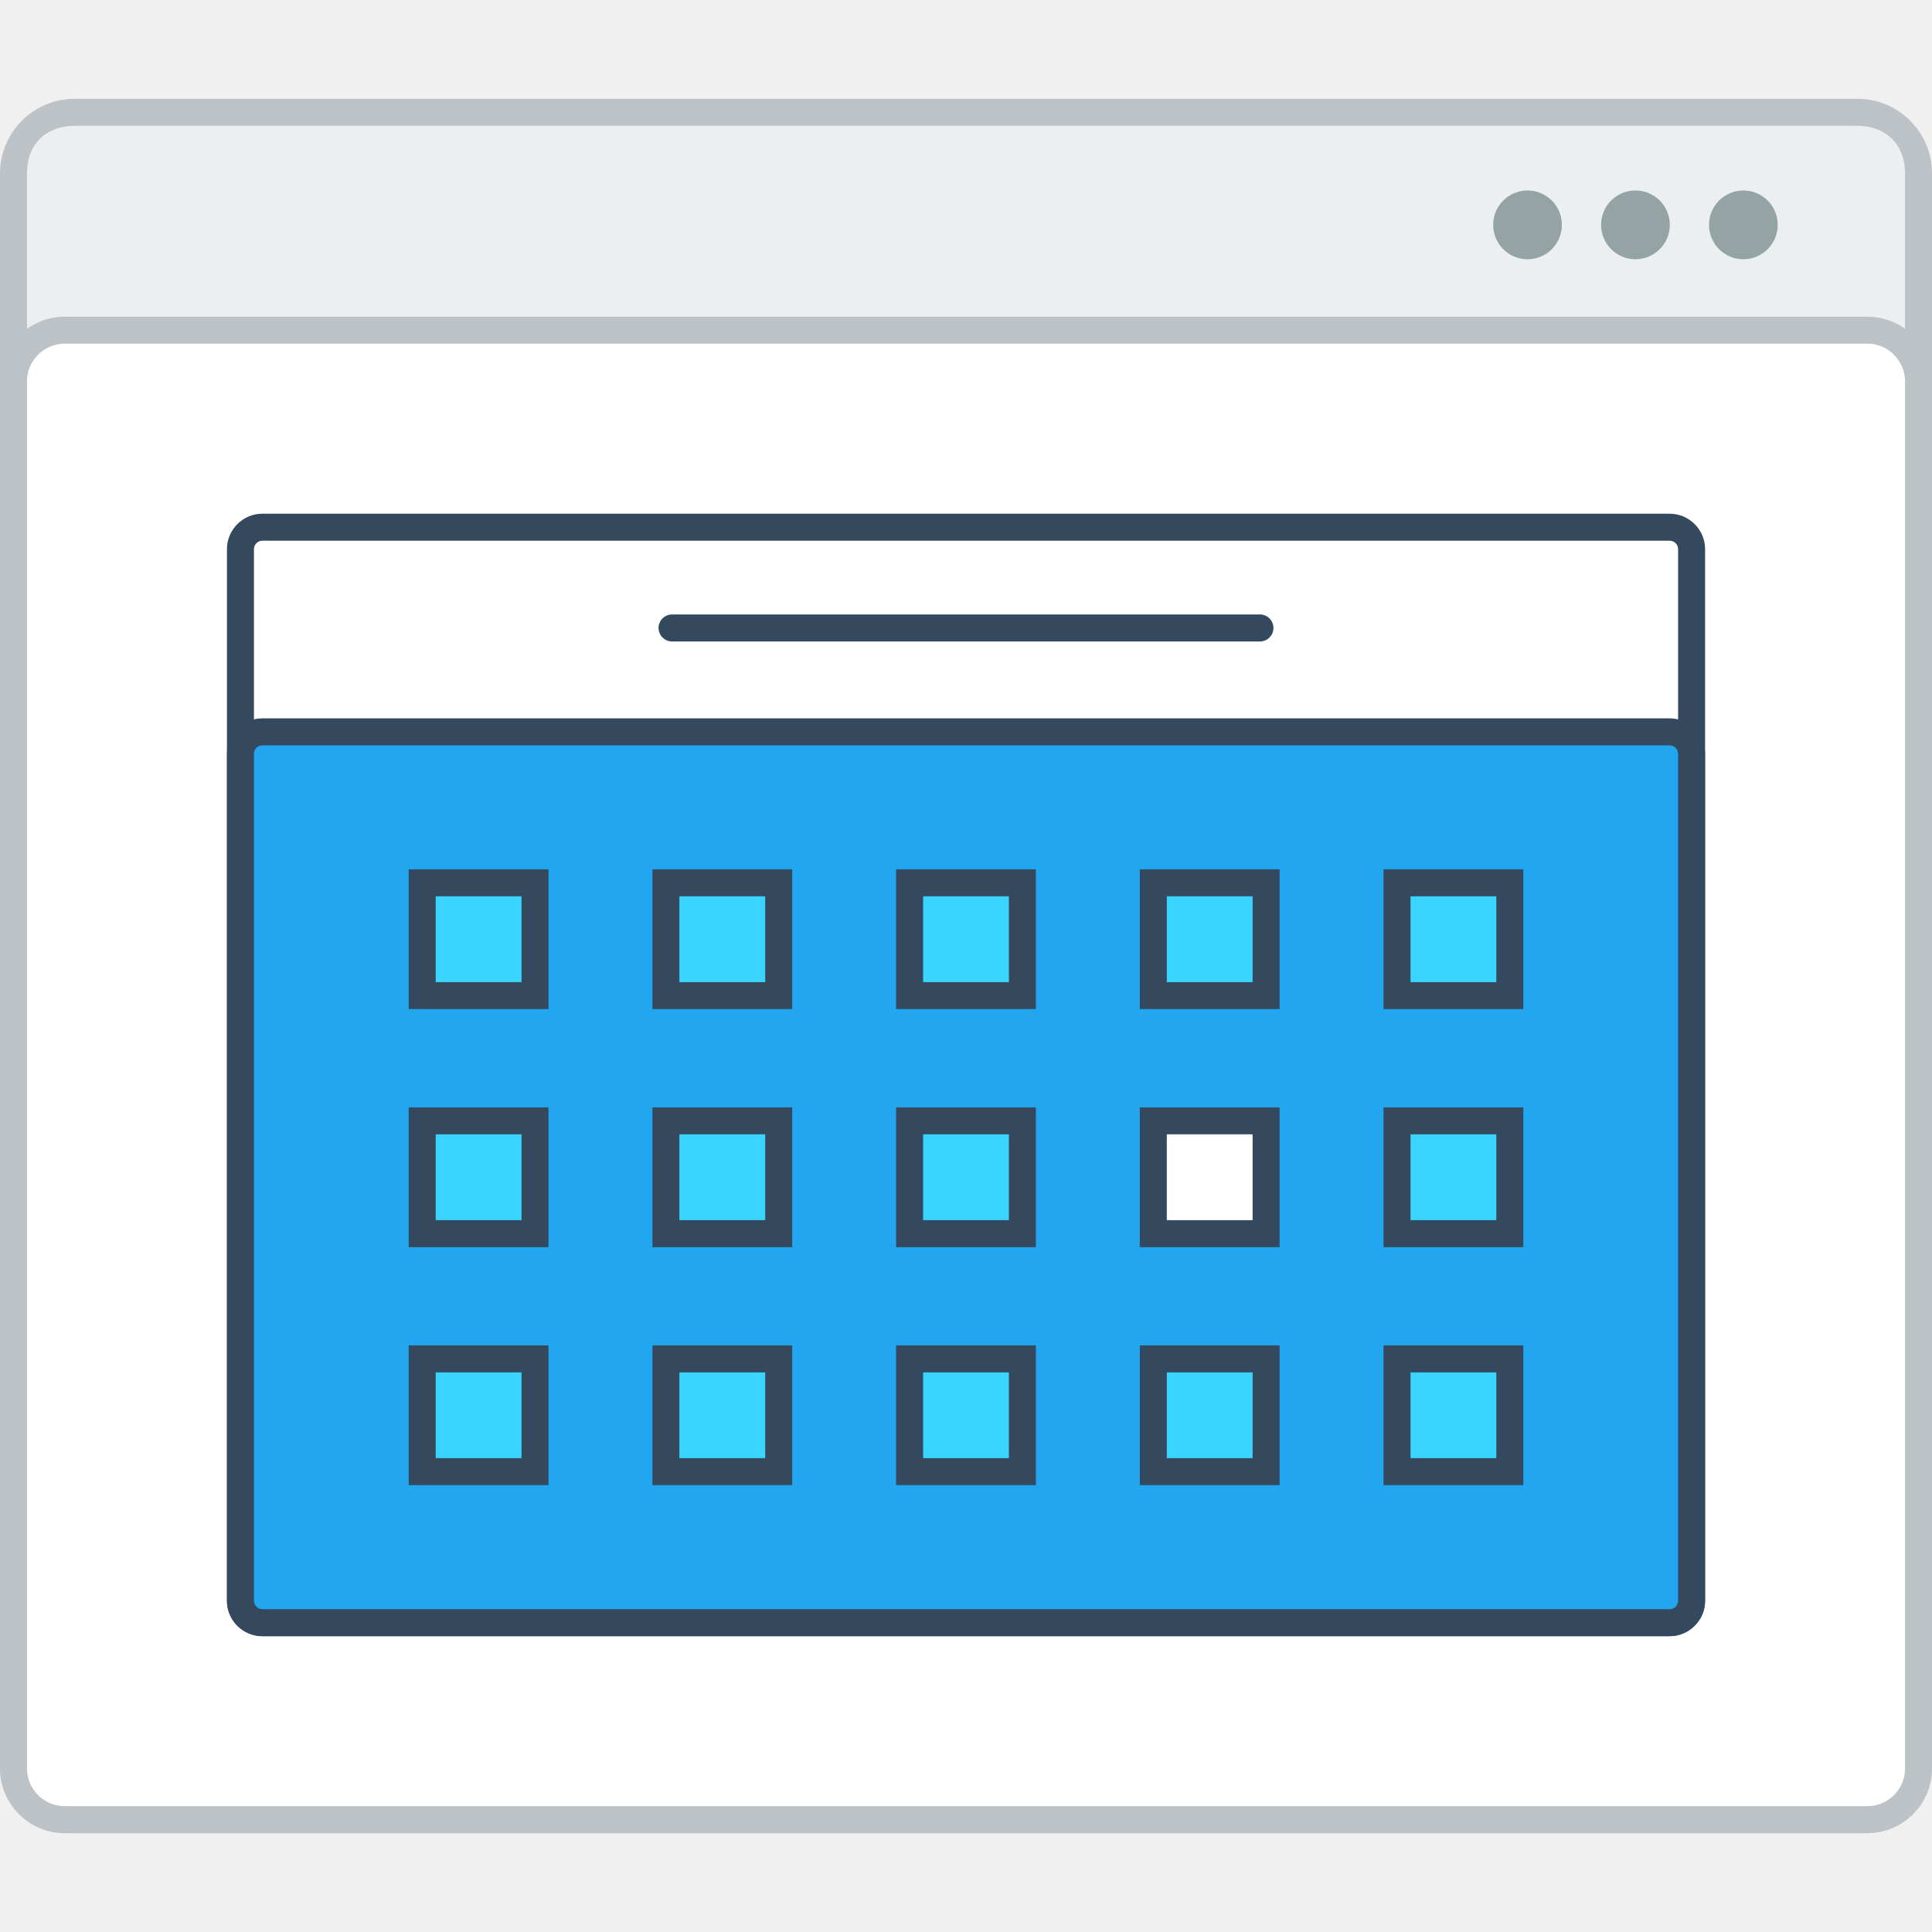
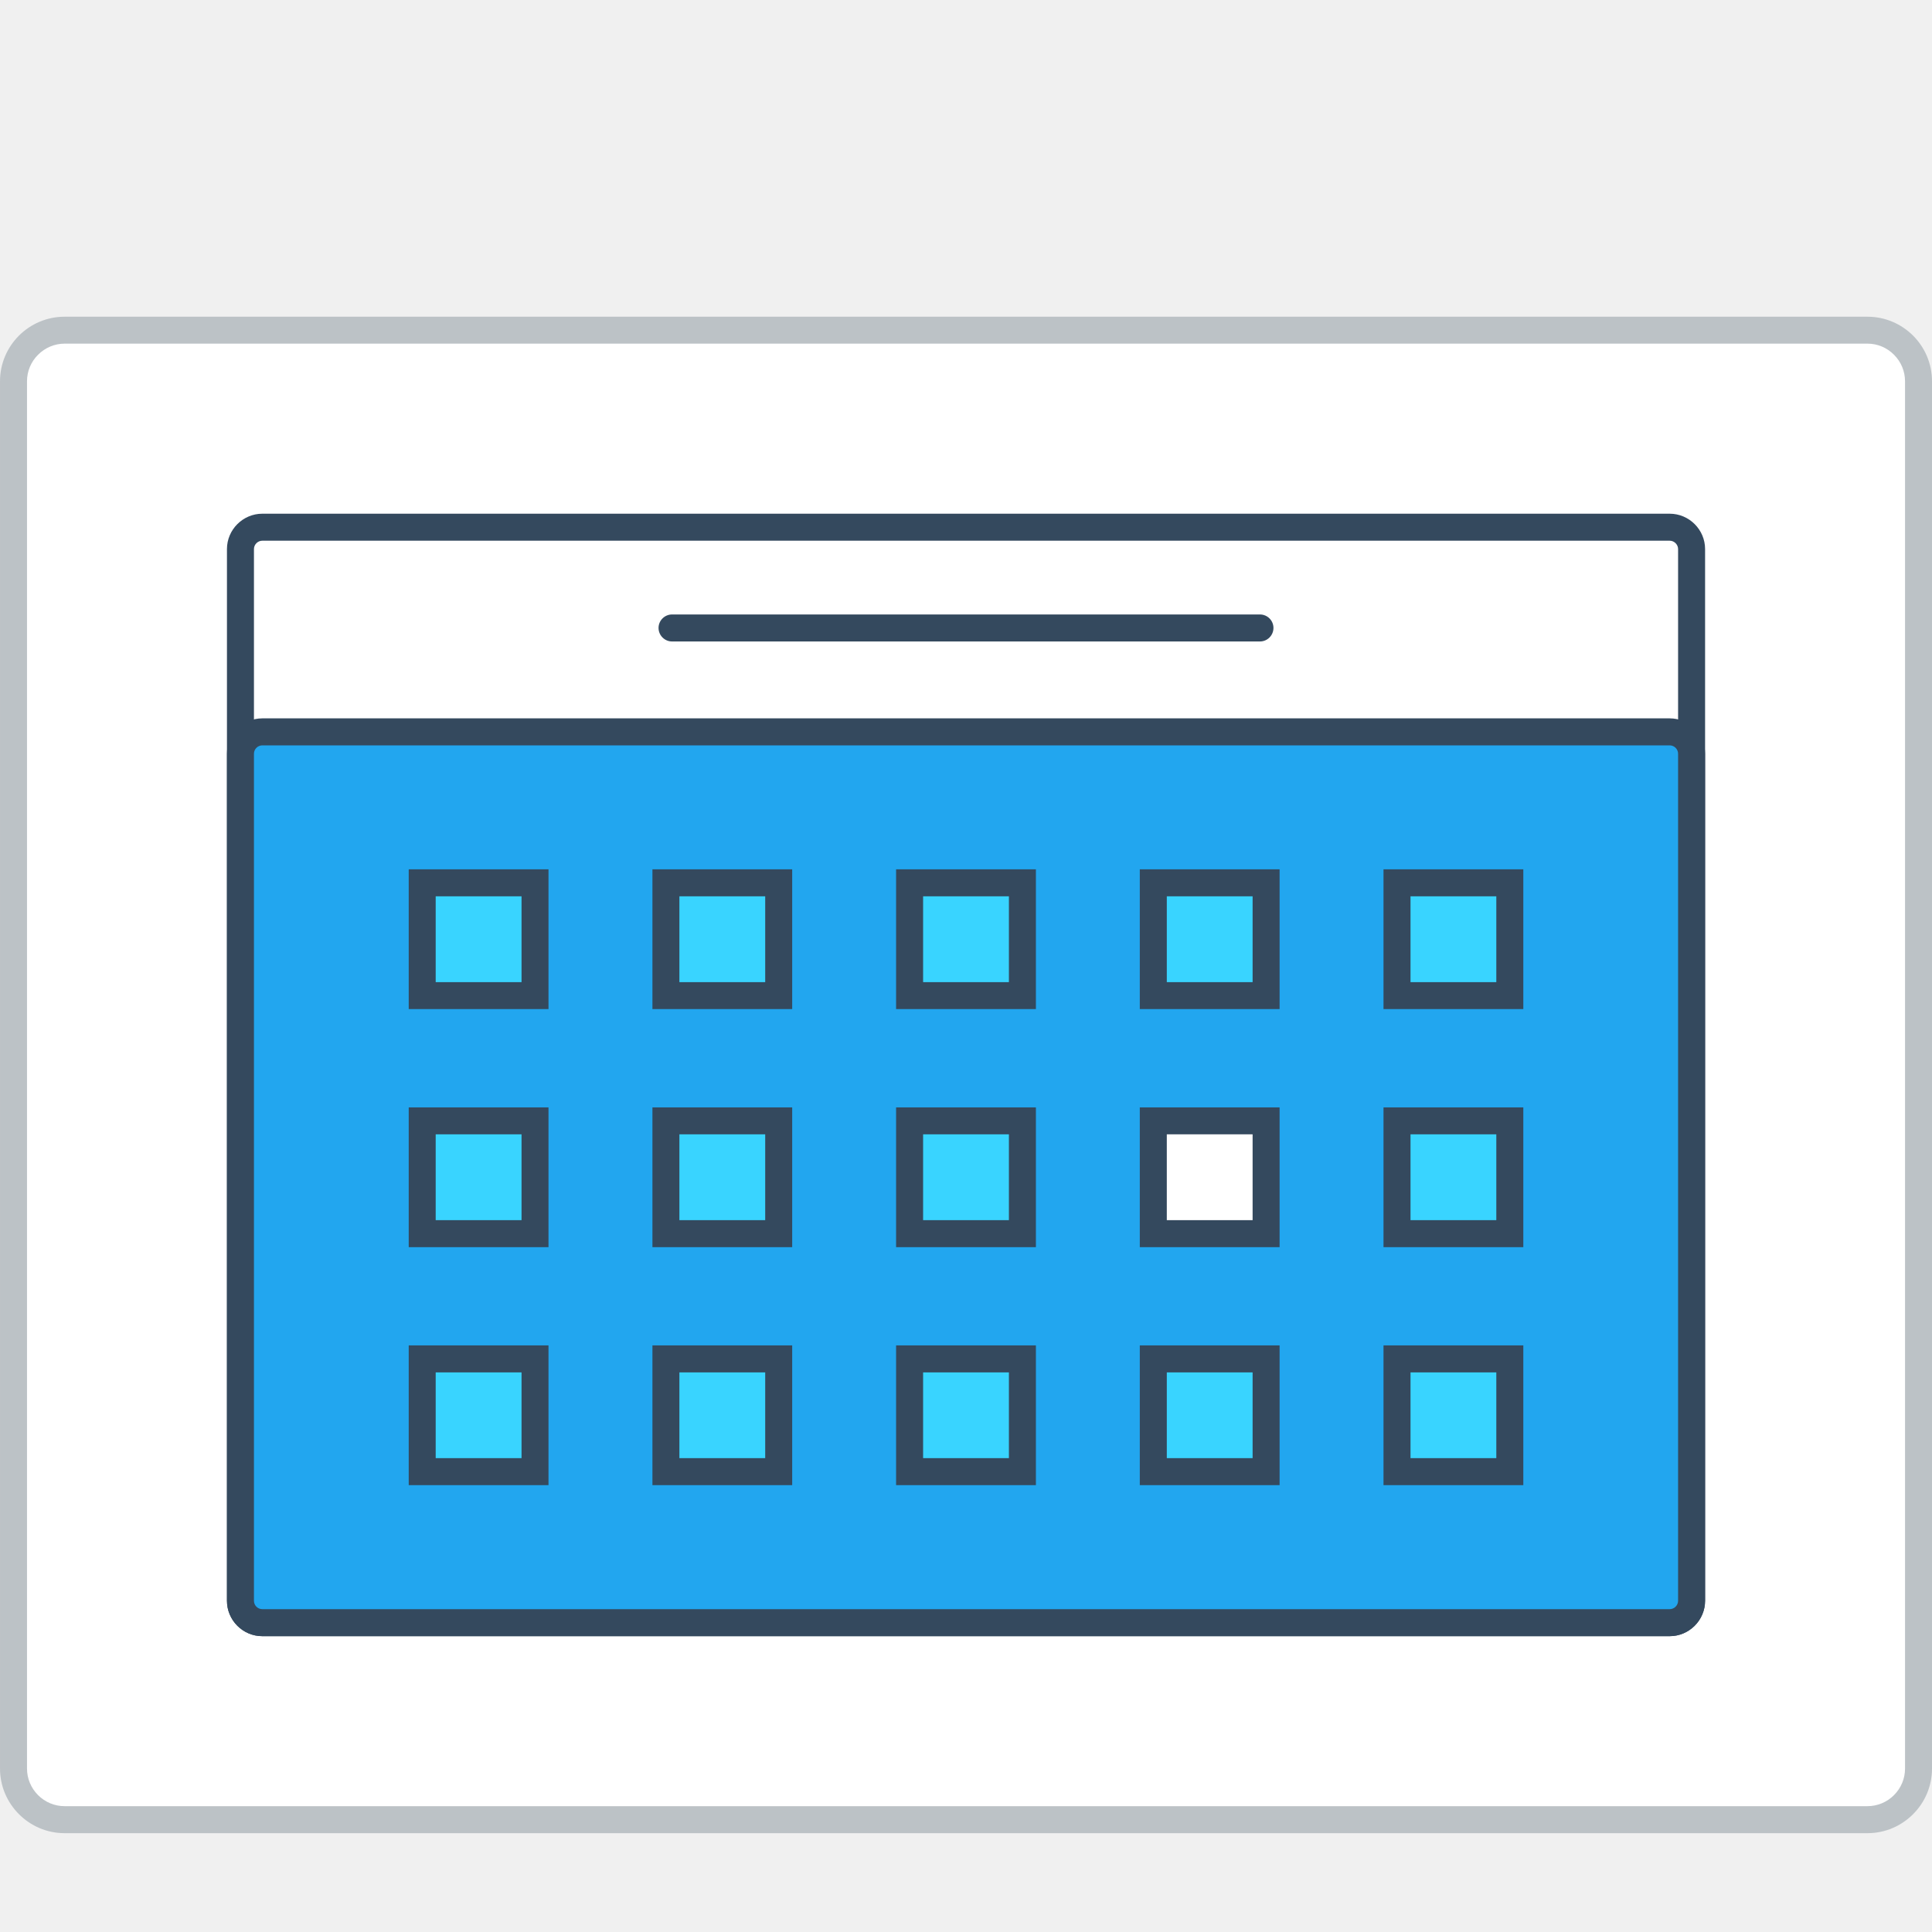
<svg xmlns="http://www.w3.org/2000/svg" version="1.0" id="Layer_1" x="0px" y="0px" width="800px" height="800px" viewBox="192.791 200.414 421.473 378.354" enable-background="new 0 0 800 800" xml:space="preserve">
  <g>
-     <path fill="#BCC2C6" d="M209.022,200.414h389.021c4.463,0,8.527,1.836,11.467,4.773v0.017c2.935,2.937,4.754,6.993,4.754,11.449   v345.873c0,4.456-1.819,8.512-4.754,11.449v0.017c-2.939,2.938-7.004,4.774-11.467,4.774H209.022   c-4.473,0-8.528-1.837-11.467-4.774v-0.017c-2.938-2.938-4.764-6.993-4.764-11.449V216.653c0-4.456,1.826-8.512,4.764-11.449   v-0.017C200.494,202.25,204.55,200.414,209.022,200.414" />
-     <path fill="#EBEFF0" d="M608.381,216.653v345.873c0,6.527-4.54,10.349-10.338,10.349H209.022c-5.792,0-10.34-3.723-10.34-10.349   V216.653c0-6.759,4.564-10.347,10.34-10.347h389.021C603.832,206.307,608.381,210.028,608.381,216.653" />
    <path fill="#BCC2C6" d="M206.877,247.947h393.309c3.882,0,7.402,1.585,9.947,4.123c2.555,2.553,4.131,6.075,4.131,9.964v302.646   c0,3.873-1.576,7.395-4.131,9.948c-2.545,2.553-6.065,4.14-9.947,4.14H206.877c-3.881,0-7.402-1.587-9.947-4.14   c-2.555-2.554-4.138-6.075-4.138-9.948V262.033c0-3.889,1.583-7.411,4.138-9.964C199.475,249.532,202.996,247.947,206.877,247.947" />
    <path fill-rule="evenodd" clip-rule="evenodd" fill="#FFFFFF" d="M206.877,253.822c-2.178,0-4.246,0.884-5.783,2.42   c-1.545,1.535-2.411,3.605-2.411,5.792v302.646c0,2.171,0.866,4.24,2.411,5.792c1.537,1.536,3.605,2.404,5.783,2.404h393.309   c2.178,0,4.249-0.868,5.784-2.404c1.544-1.552,2.411-3.604,2.411-5.792V262.033c0-2.187-0.867-4.256-2.411-5.792   c-1.535-1.553-3.606-2.42-5.784-2.42H206.877z" />
-     <path fill-rule="evenodd" clip-rule="evenodd" fill="#94A4A5" d="M549.567,220.409c4.147,0,7.501,3.354,7.501,7.494   c0,4.139-3.354,7.51-7.501,7.51c-4.14,0-7.495-3.372-7.495-7.51C542.072,223.763,545.428,220.409,549.567,220.409 M573.116,220.409   c4.138,0,7.492,3.354,7.492,7.494c0,4.139-3.354,7.51-7.492,7.51c-4.147,0-7.501-3.372-7.501-7.51   C565.615,223.763,568.977,220.409,573.116,220.409z M526.025,220.409c4.139,0,7.494,3.354,7.494,7.494   c0,4.139-3.355,7.51-7.494,7.51c-4.138,0-7.494-3.372-7.494-7.51C518.531,223.763,521.888,220.409,526.025,220.409z" />
    <path fill-rule="evenodd" clip-rule="evenodd" fill="#34495E" d="M250.012,535.79h307.031c4.248,0,7.719-3.488,7.719-7.728v-229.43   c0-4.238-3.487-7.71-7.719-7.71H250.012c-4.221,0-7.71,3.472-7.71,7.71v229.43C242.302,532.318,245.771,535.79,250.012,535.79" />
    <path fill="#FFFFFF" d="M250.012,529.898h307.031c1.01,0,1.829-0.835,1.829-1.836v-229.43c0-0.984-0.835-1.818-1.829-1.818H250.012   c-0.984,0-1.82,0.818-1.82,1.818v229.43C248.191,529.081,249.012,529.898,250.012,529.898" />
    <path fill-rule="evenodd" clip-rule="evenodd" fill="#34495E" d="M250.012,535.79h307.031c4.248,0,7.719-3.488,7.719-7.728V343.278   c0-4.238-3.479-7.71-7.719-7.71H250.012c-4.23,0-7.71,3.472-7.71,7.71v184.785C242.302,532.318,245.771,535.79,250.012,535.79" />
    <path fill="#22A6EF" d="M250.012,529.898h307.031c1.01,0,1.829-0.835,1.829-1.836V343.278c0-1.001-0.835-1.818-1.829-1.818H250.012   c-0.994,0-1.82,0.817-1.82,1.818v184.785C248.191,529.081,249.012,529.898,250.012,529.898" />
    <path fill-rule="evenodd" clip-rule="evenodd" fill="#34495E" d="M339.401,312.903h128.252c1.628,0,2.947,1.318,2.947,2.938   s-1.319,2.954-2.947,2.954H339.401c-1.618,0-2.946-1.335-2.946-2.954S337.783,312.903,339.401,312.903" />
    <rect x="441.441" y="420.436" fill-rule="evenodd" clip-rule="evenodd" fill="#34495E" width="30.5" height="30.491" />
    <rect x="281.955" y="368.497" fill-rule="evenodd" clip-rule="evenodd" fill="#34495E" width="30.492" height="30.492" />
    <rect x="335.121" y="368.497" fill-rule="evenodd" clip-rule="evenodd" fill="#34495E" width="30.49" height="30.492" />
    <rect x="388.277" y="368.497" fill-rule="evenodd" clip-rule="evenodd" fill="#34495E" width="30.5" height="30.492" />
    <rect x="441.441" y="368.497" fill-rule="evenodd" clip-rule="evenodd" fill="#34495E" width="30.5" height="30.492" />
    <rect x="494.608" y="368.497" fill-rule="evenodd" clip-rule="evenodd" fill="#34495E" width="30.499" height="30.492" />
    <rect x="281.955" y="420.436" fill-rule="evenodd" clip-rule="evenodd" fill="#34495E" width="30.492" height="30.491" />
    <rect x="335.121" y="420.436" fill-rule="evenodd" clip-rule="evenodd" fill="#34495E" width="30.49" height="30.491" />
    <rect x="388.277" y="420.436" fill-rule="evenodd" clip-rule="evenodd" fill="#34495E" width="30.5" height="30.491" />
    <rect x="494.608" y="420.436" fill-rule="evenodd" clip-rule="evenodd" fill="#34495E" width="30.499" height="30.491" />
    <rect x="281.955" y="472.356" fill-rule="evenodd" clip-rule="evenodd" fill="#34495E" width="30.492" height="30.488" />
    <rect x="335.121" y="472.356" fill-rule="evenodd" clip-rule="evenodd" fill="#34495E" width="30.49" height="30.488" />
    <rect x="388.277" y="472.356" fill-rule="evenodd" clip-rule="evenodd" fill="#34495E" width="30.5" height="30.488" />
    <rect x="441.441" y="472.356" fill-rule="evenodd" clip-rule="evenodd" fill="#34495E" width="30.5" height="30.488" />
    <rect x="494.608" y="472.356" fill-rule="evenodd" clip-rule="evenodd" fill="#34495E" width="30.499" height="30.488" />
    <rect x="500.5" y="478.248" fill-rule="evenodd" clip-rule="evenodd" fill="#39D4FF" width="18.717" height="18.704" />
    <rect x="447.334" y="478.248" fill-rule="evenodd" clip-rule="evenodd" fill="#39D4FF" width="18.718" height="18.704" />
    <rect x="394.17" y="478.248" fill-rule="evenodd" clip-rule="evenodd" fill="#39D4FF" width="18.717" height="18.704" />
    <rect x="341.003" y="478.248" fill-rule="evenodd" clip-rule="evenodd" fill="#39D4FF" width="18.72" height="18.704" />
    <rect x="287.839" y="478.248" fill-rule="evenodd" clip-rule="evenodd" fill="#39D4FF" width="18.726" height="18.704" />
    <rect x="500.5" y="426.31" fill-rule="evenodd" clip-rule="evenodd" fill="#39D4FF" width="18.717" height="18.725" />
    <rect x="447.334" y="426.31" fill-rule="evenodd" clip-rule="evenodd" fill="#FFFFFF" width="18.718" height="18.725" />
    <rect x="394.17" y="426.31" fill-rule="evenodd" clip-rule="evenodd" fill="#39D4FF" width="18.717" height="18.725" />
    <rect x="341.003" y="426.31" fill-rule="evenodd" clip-rule="evenodd" fill="#39D4FF" width="18.72" height="18.725" />
    <rect x="287.839" y="426.31" fill-rule="evenodd" clip-rule="evenodd" fill="#39D4FF" width="18.726" height="18.725" />
    <rect x="500.5" y="374.388" fill-rule="evenodd" clip-rule="evenodd" fill="#39D4FF" width="18.717" height="18.725" />
    <rect x="447.334" y="374.388" fill-rule="evenodd" clip-rule="evenodd" fill="#39D4FF" width="18.718" height="18.725" />
    <rect x="394.17" y="374.388" fill-rule="evenodd" clip-rule="evenodd" fill="#39D4FF" width="18.717" height="18.725" />
    <rect x="341.003" y="374.388" fill-rule="evenodd" clip-rule="evenodd" fill="#39D4FF" width="18.72" height="18.725" />
    <rect x="287.839" y="374.388" fill-rule="evenodd" clip-rule="evenodd" fill="#39D4FF" width="18.726" height="18.725" />
  </g>
</svg>
